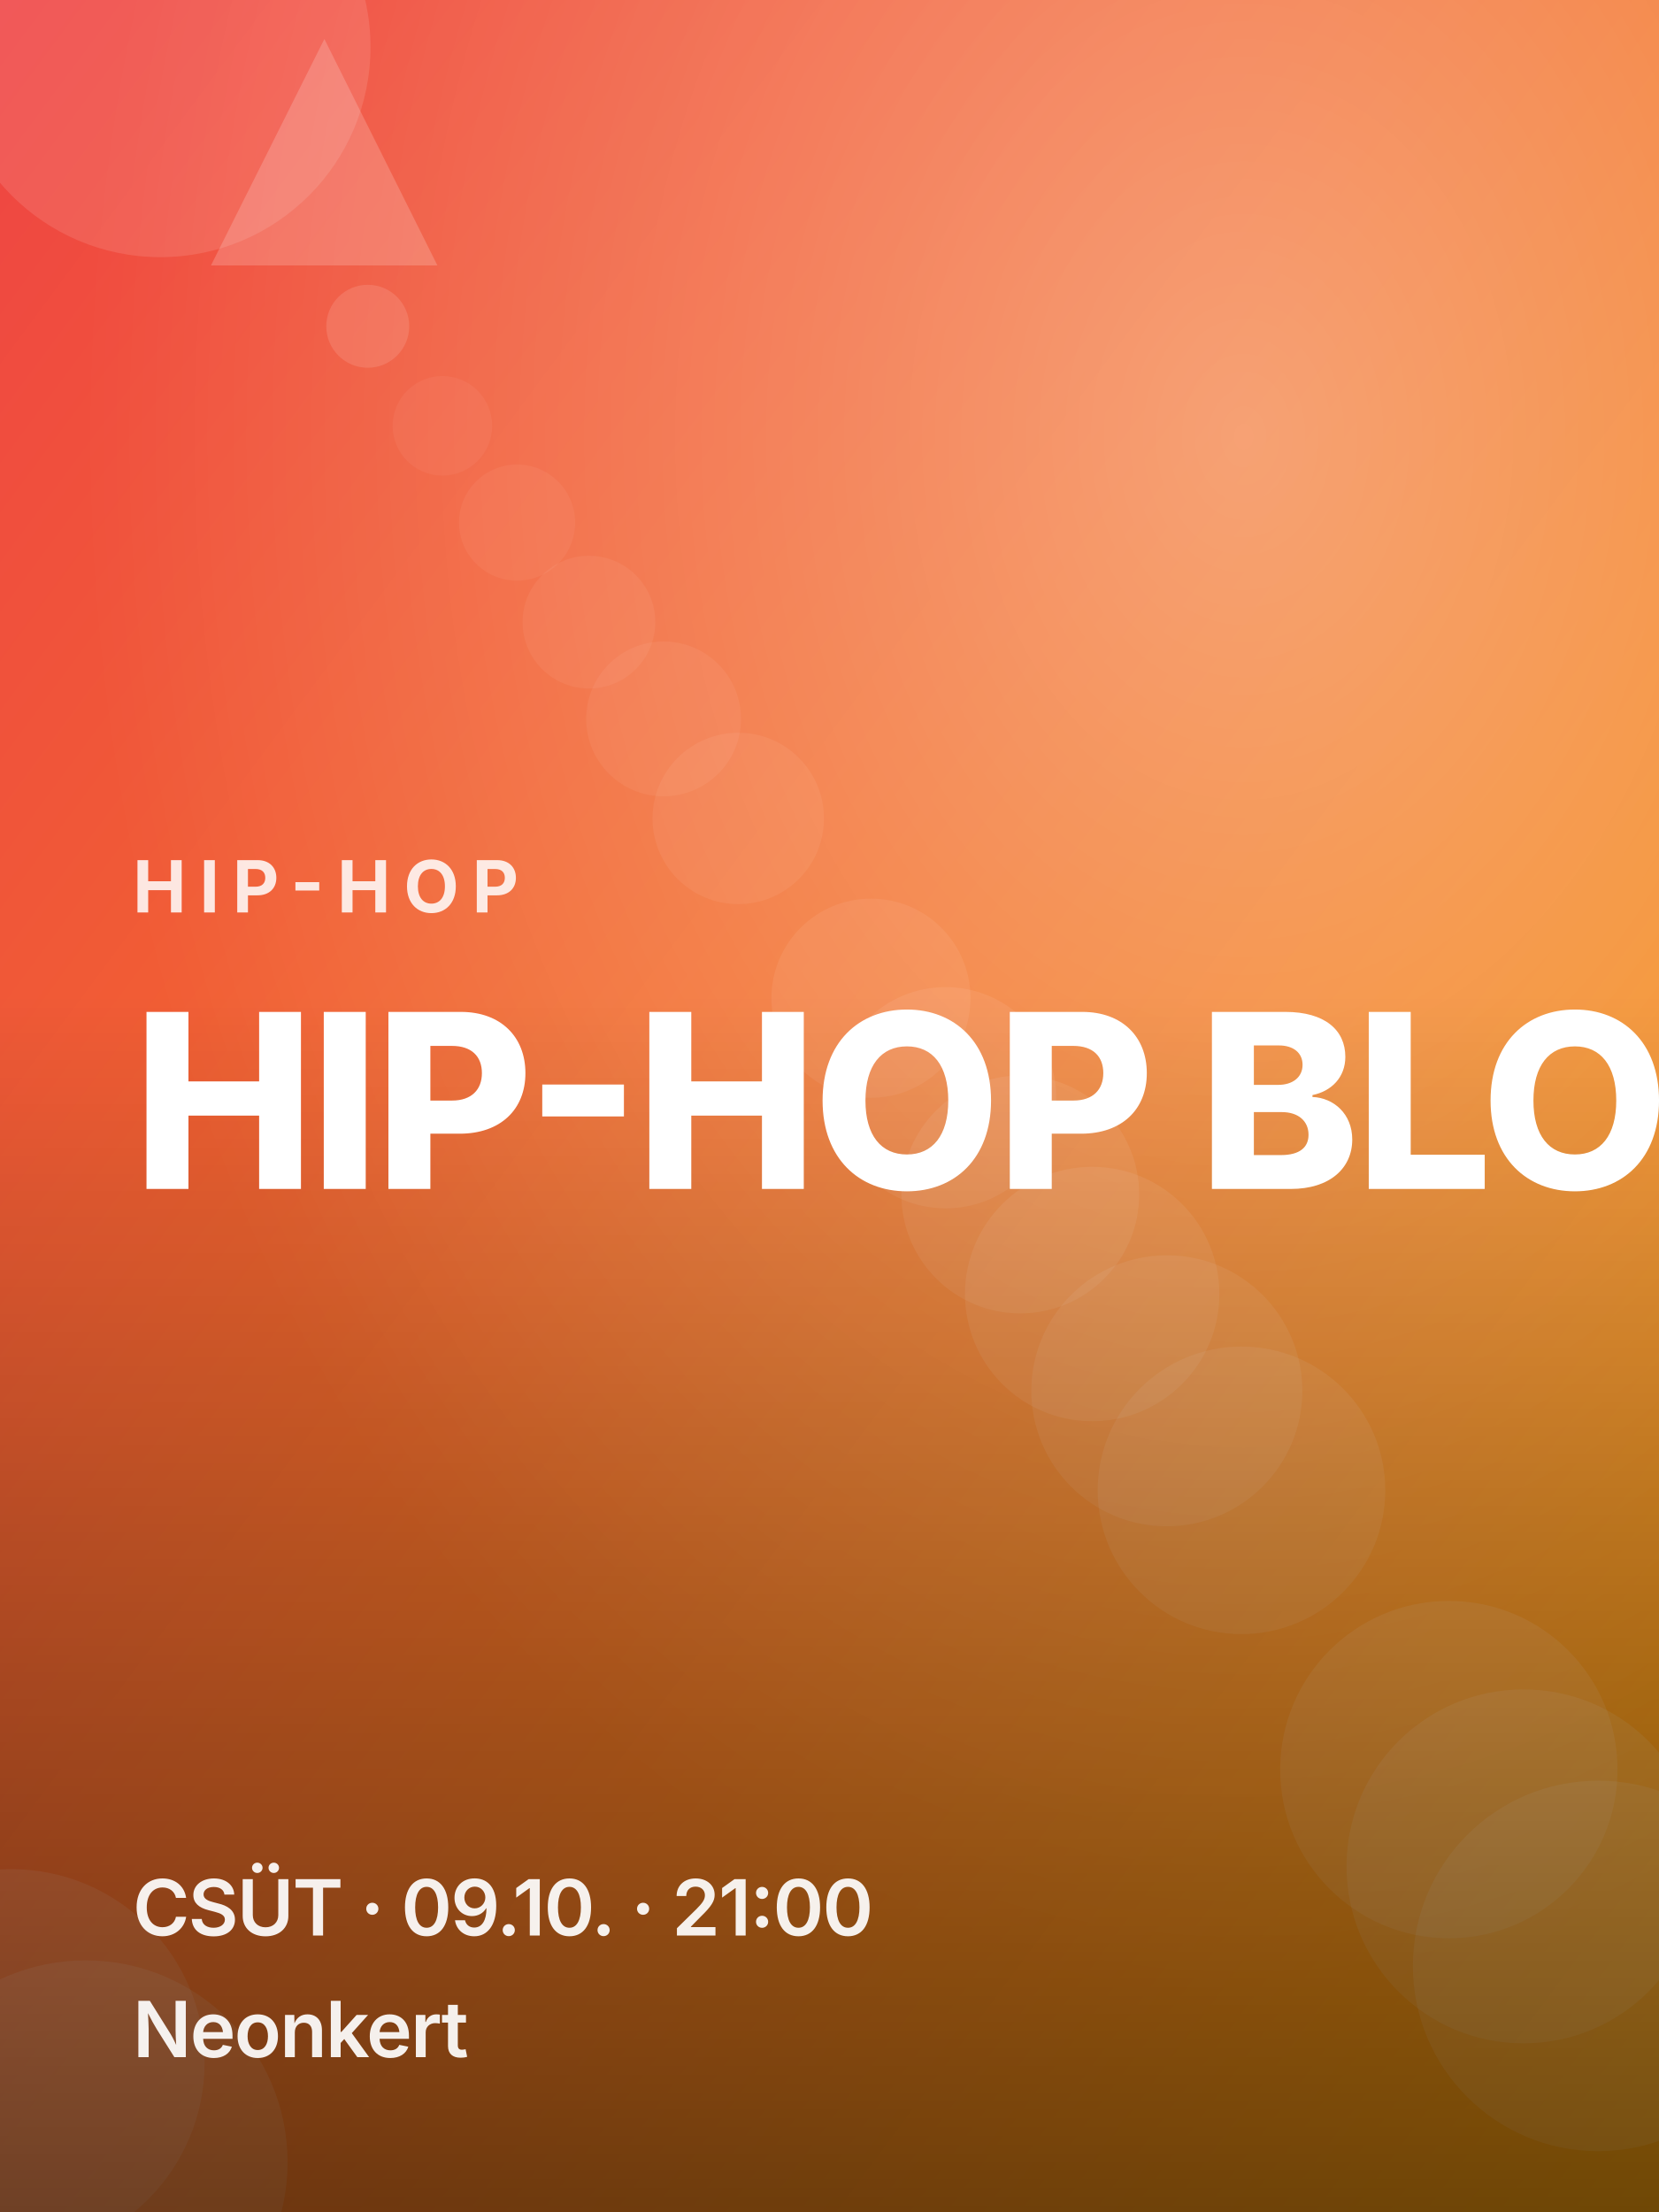
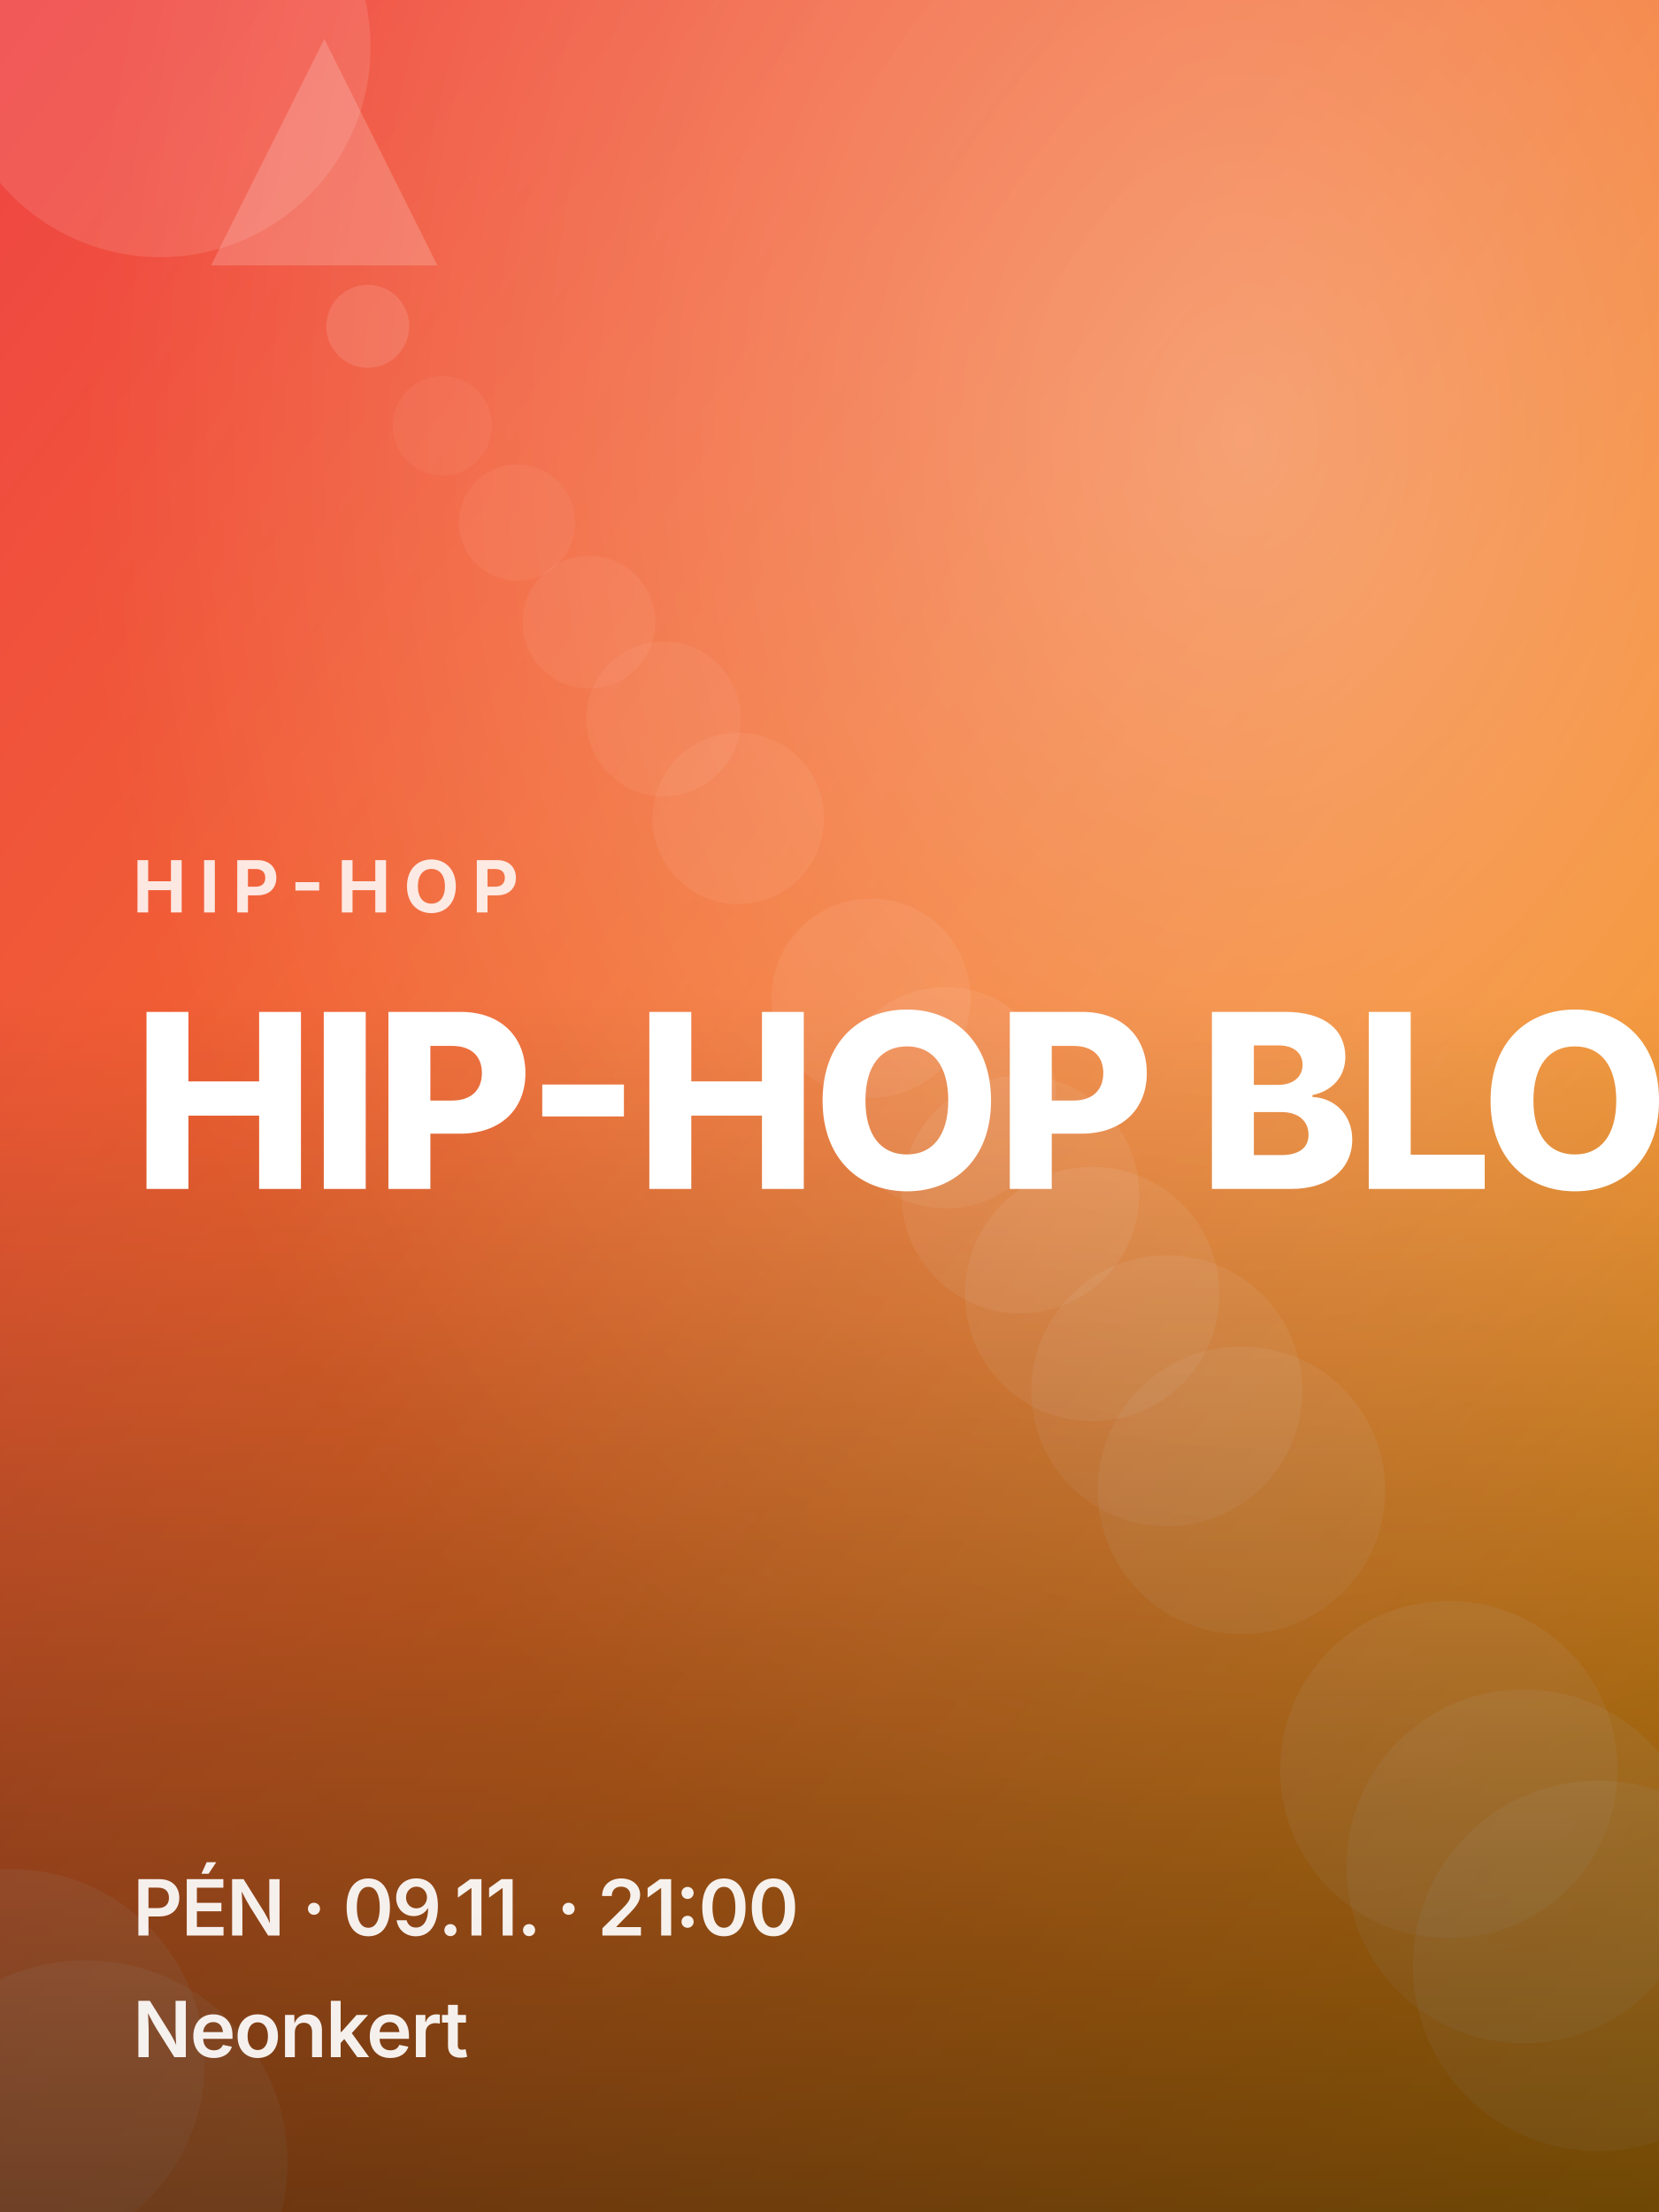
<svg xmlns="http://www.w3.org/2000/svg" viewBox="0 0 600 800" width="600" height="800" role="img" aria-label="Hip-hop Blokk">
  <defs>
    <linearGradient id="bg" x1="0" y1="0" x2="1" y2="1">
      <stop offset="0" stop-color="#ef4444" />
      <stop offset="1" stop-color="#f59e0b" />
    </linearGradient>
    <radialGradient id="glow" cx="0.75" cy="0.2" r="0.7">
      <stop offset="0" stop-color="#ffffff" stop-opacity="0.35" />
      <stop offset="1" stop-color="#ffffff" stop-opacity="0" />
    </radialGradient>
    <linearGradient id="shade" x1="0" y1="0" x2="0" y2="1">
      <stop offset="0.45" stop-color="#000" stop-opacity="0" />
      <stop offset="1" stop-color="#000" stop-opacity="0.55" />
    </linearGradient>
  </defs>
  <rect width="600" height="800" fill="url(#bg)" />
  <rect width="600" height="800" fill="url(#glow)" />
  <circle cx="315" cy="361" r="36" fill="#ffffff" opacity="0.064" />
  <circle cx="524" cy="640" r="61" fill="#ffffff" opacity="0.092" />
  <circle cx="133" cy="118" r="15" fill="#ffffff" opacity="0.120" />
  <circle cx="342" cy="397" r="40" fill="#ffffff" opacity="0.068" />
  <circle cx="551" cy="675" r="64" fill="#ffffff" opacity="0.096" />
  <circle cx="160" cy="154" r="18" fill="#ffffff" opacity="0.043" />
  <circle cx="369" cy="432" r="43" fill="#ffffff" opacity="0.071" />
  <circle cx="578" cy="711" r="67" fill="#ffffff" opacity="0.099" />
  <circle cx="187" cy="189" r="21" fill="#ffffff" opacity="0.047" />
  <circle cx="395" cy="468" r="46" fill="#ffffff" opacity="0.075" />
  <circle cx="4" cy="746" r="70" fill="#ffffff" opacity="0.103" />
  <circle cx="213" cy="225" r="24" fill="#ffffff" opacity="0.051" />
  <circle cx="422" cy="503" r="49" fill="#ffffff" opacity="0.078" />
  <circle cx="31" cy="782" r="73" fill="#ffffff" opacity="0.106" />
  <circle cx="240" cy="260" r="28" fill="#ffffff" opacity="0.054" />
  <circle cx="449" cy="539" r="52" fill="#ffffff" opacity="0.082" />
  <circle cx="58" cy="17" r="76" fill="#ffffff" opacity="0.110" />
  <circle cx="267" cy="296" r="31" fill="#ffffff" opacity="0.058" />
  <text x="48" y="96" font-size="140" fill="#ffffff" opacity="0.18" font-weight="900">▲</text>
  <rect width="600" height="800" fill="url(#shade)" />
  <g fill="#ffffff" font-family="Inter, 'Segoe UI', system-ui, sans-serif" style="letter-spacing:-0.02em">
    <text x="48" y="330" font-size="26" font-weight="700" opacity="0.85" style="letter-spacing:0.18em">HIP-HOP</text>
    <text x="48" y="430" font-size="88" font-weight="800">HIP-HOP BLOKK</text>
-     <text x="48" y="700" font-size="28" font-weight="600" opacity="0.92">CSÜT · 09.10. · 21:00</text>
+     <text x="48" y="700" font-size="28" font-weight="600" opacity="0.92">PÉN · 09.11. · 21:00</text>
    <text x="48" y="744" font-size="28" font-weight="600" opacity="0.92">Neonkert</text>
  </g>
</svg>
